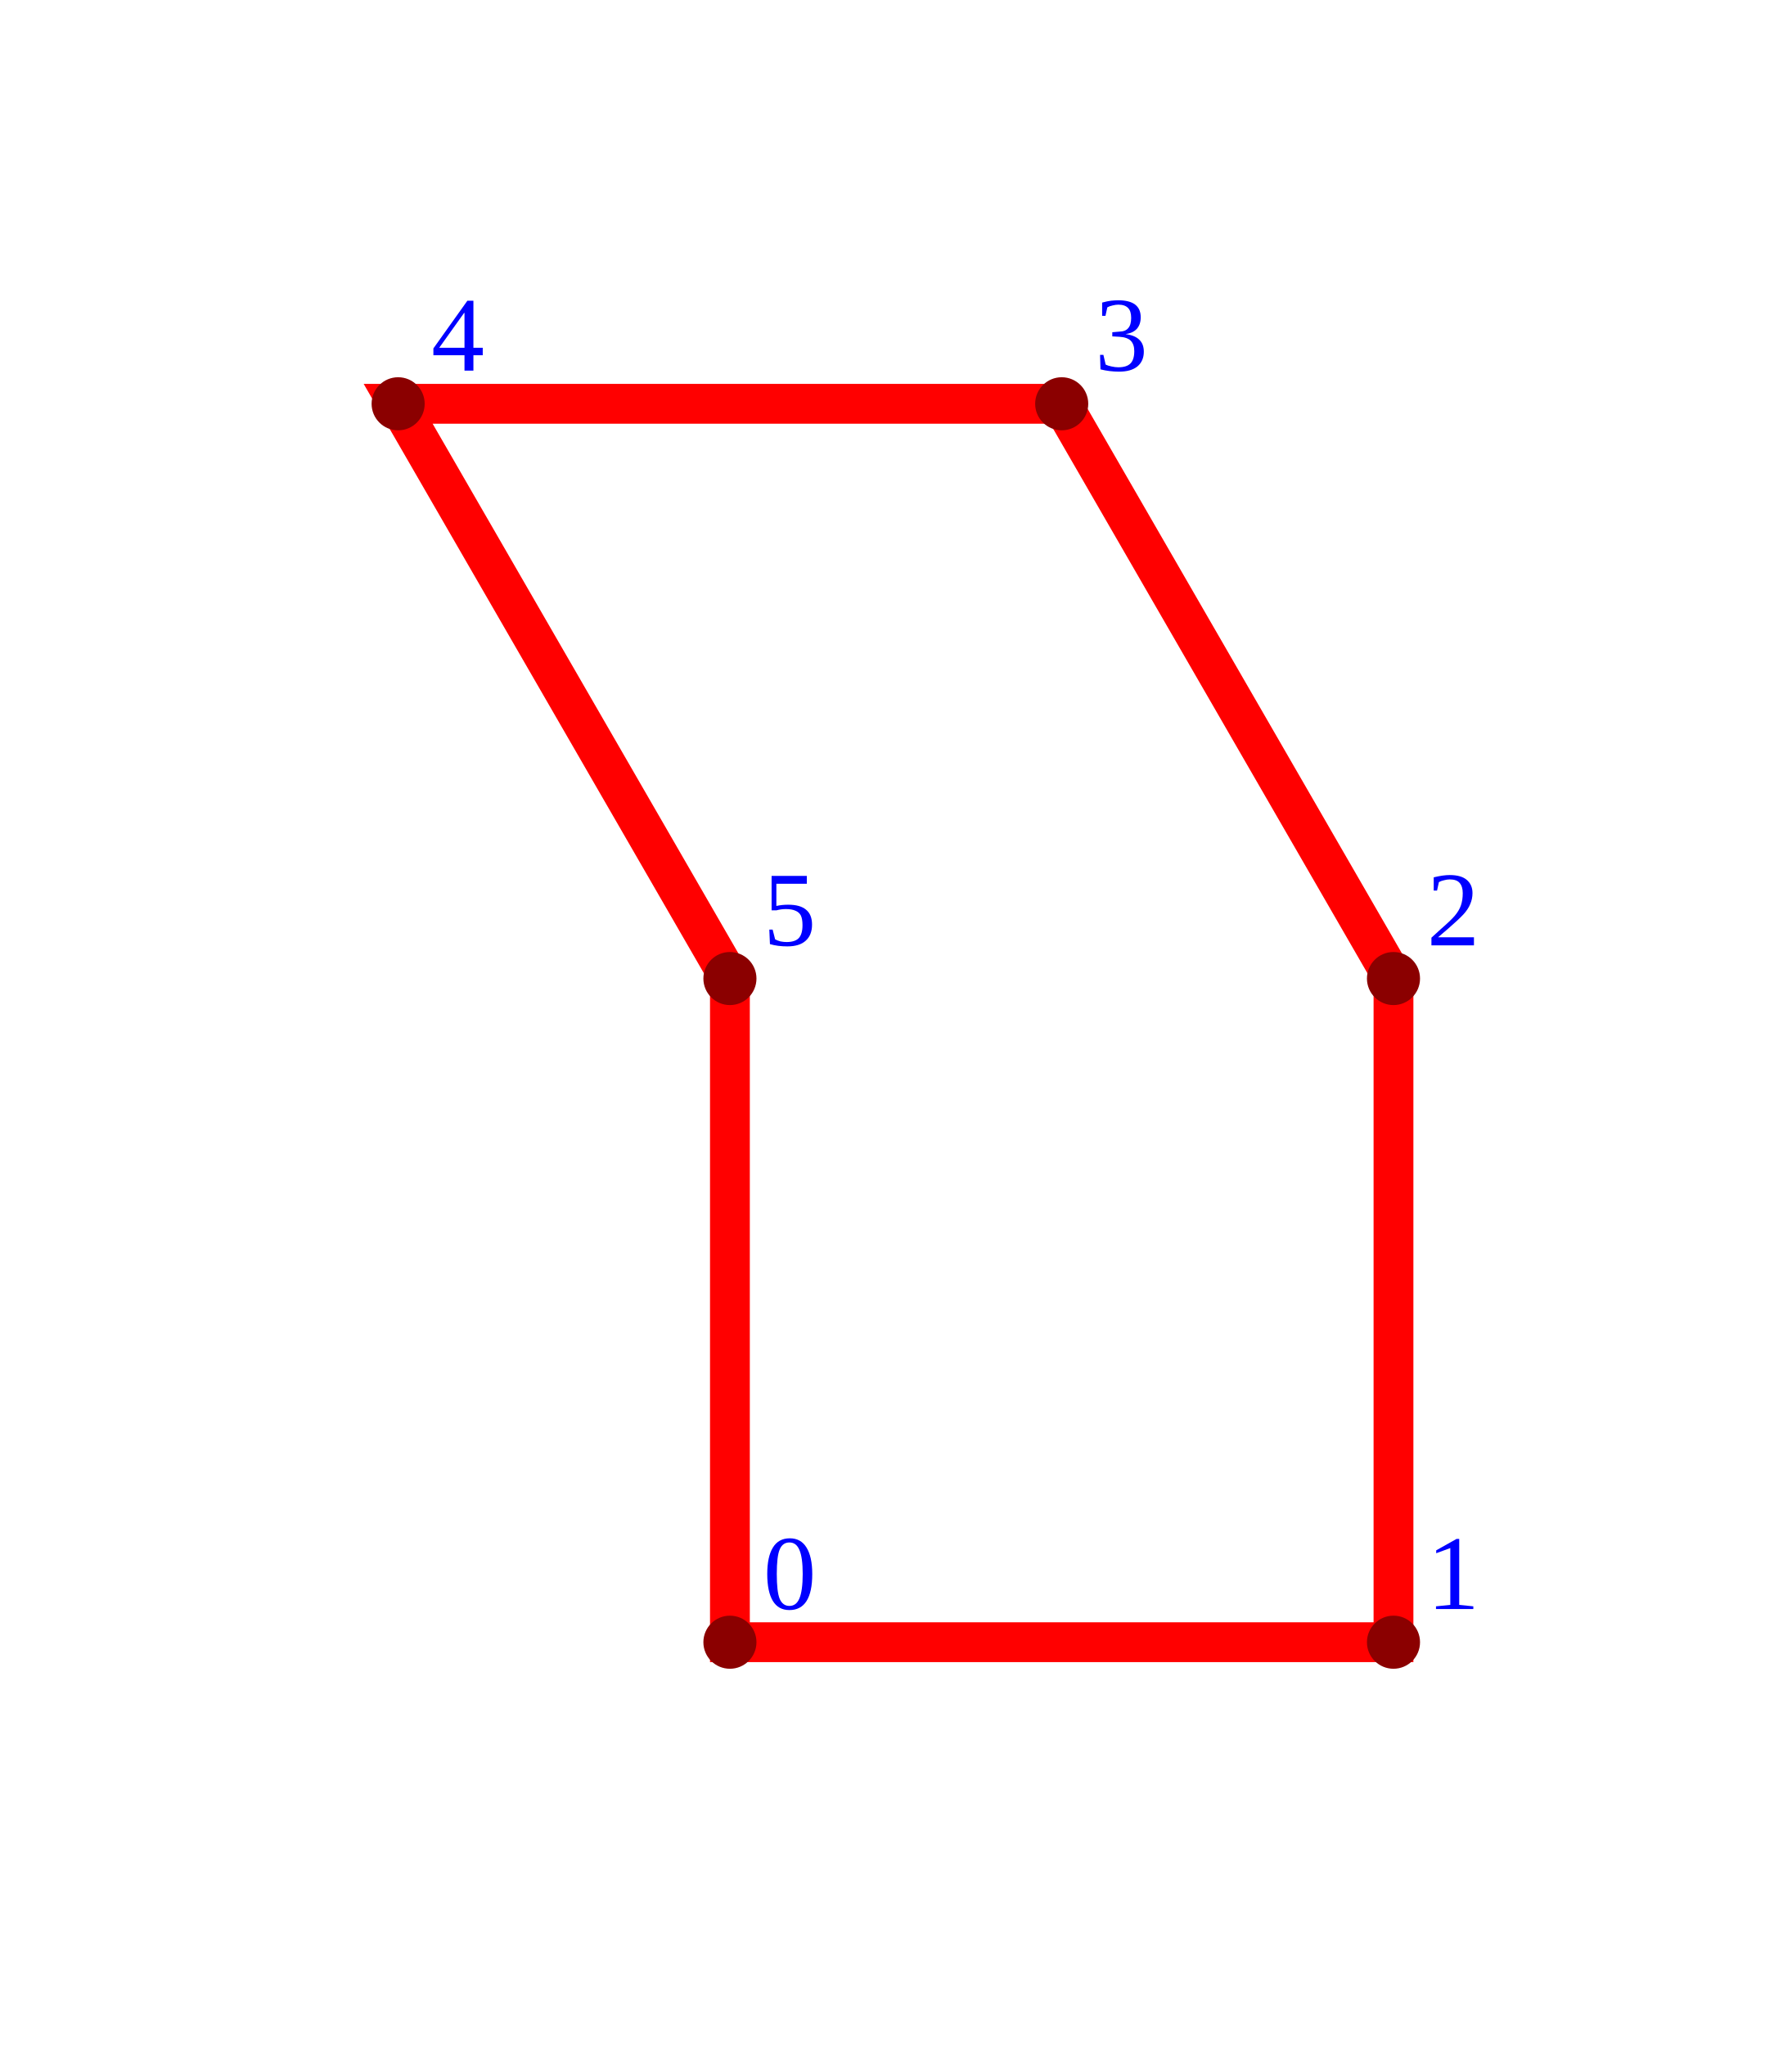
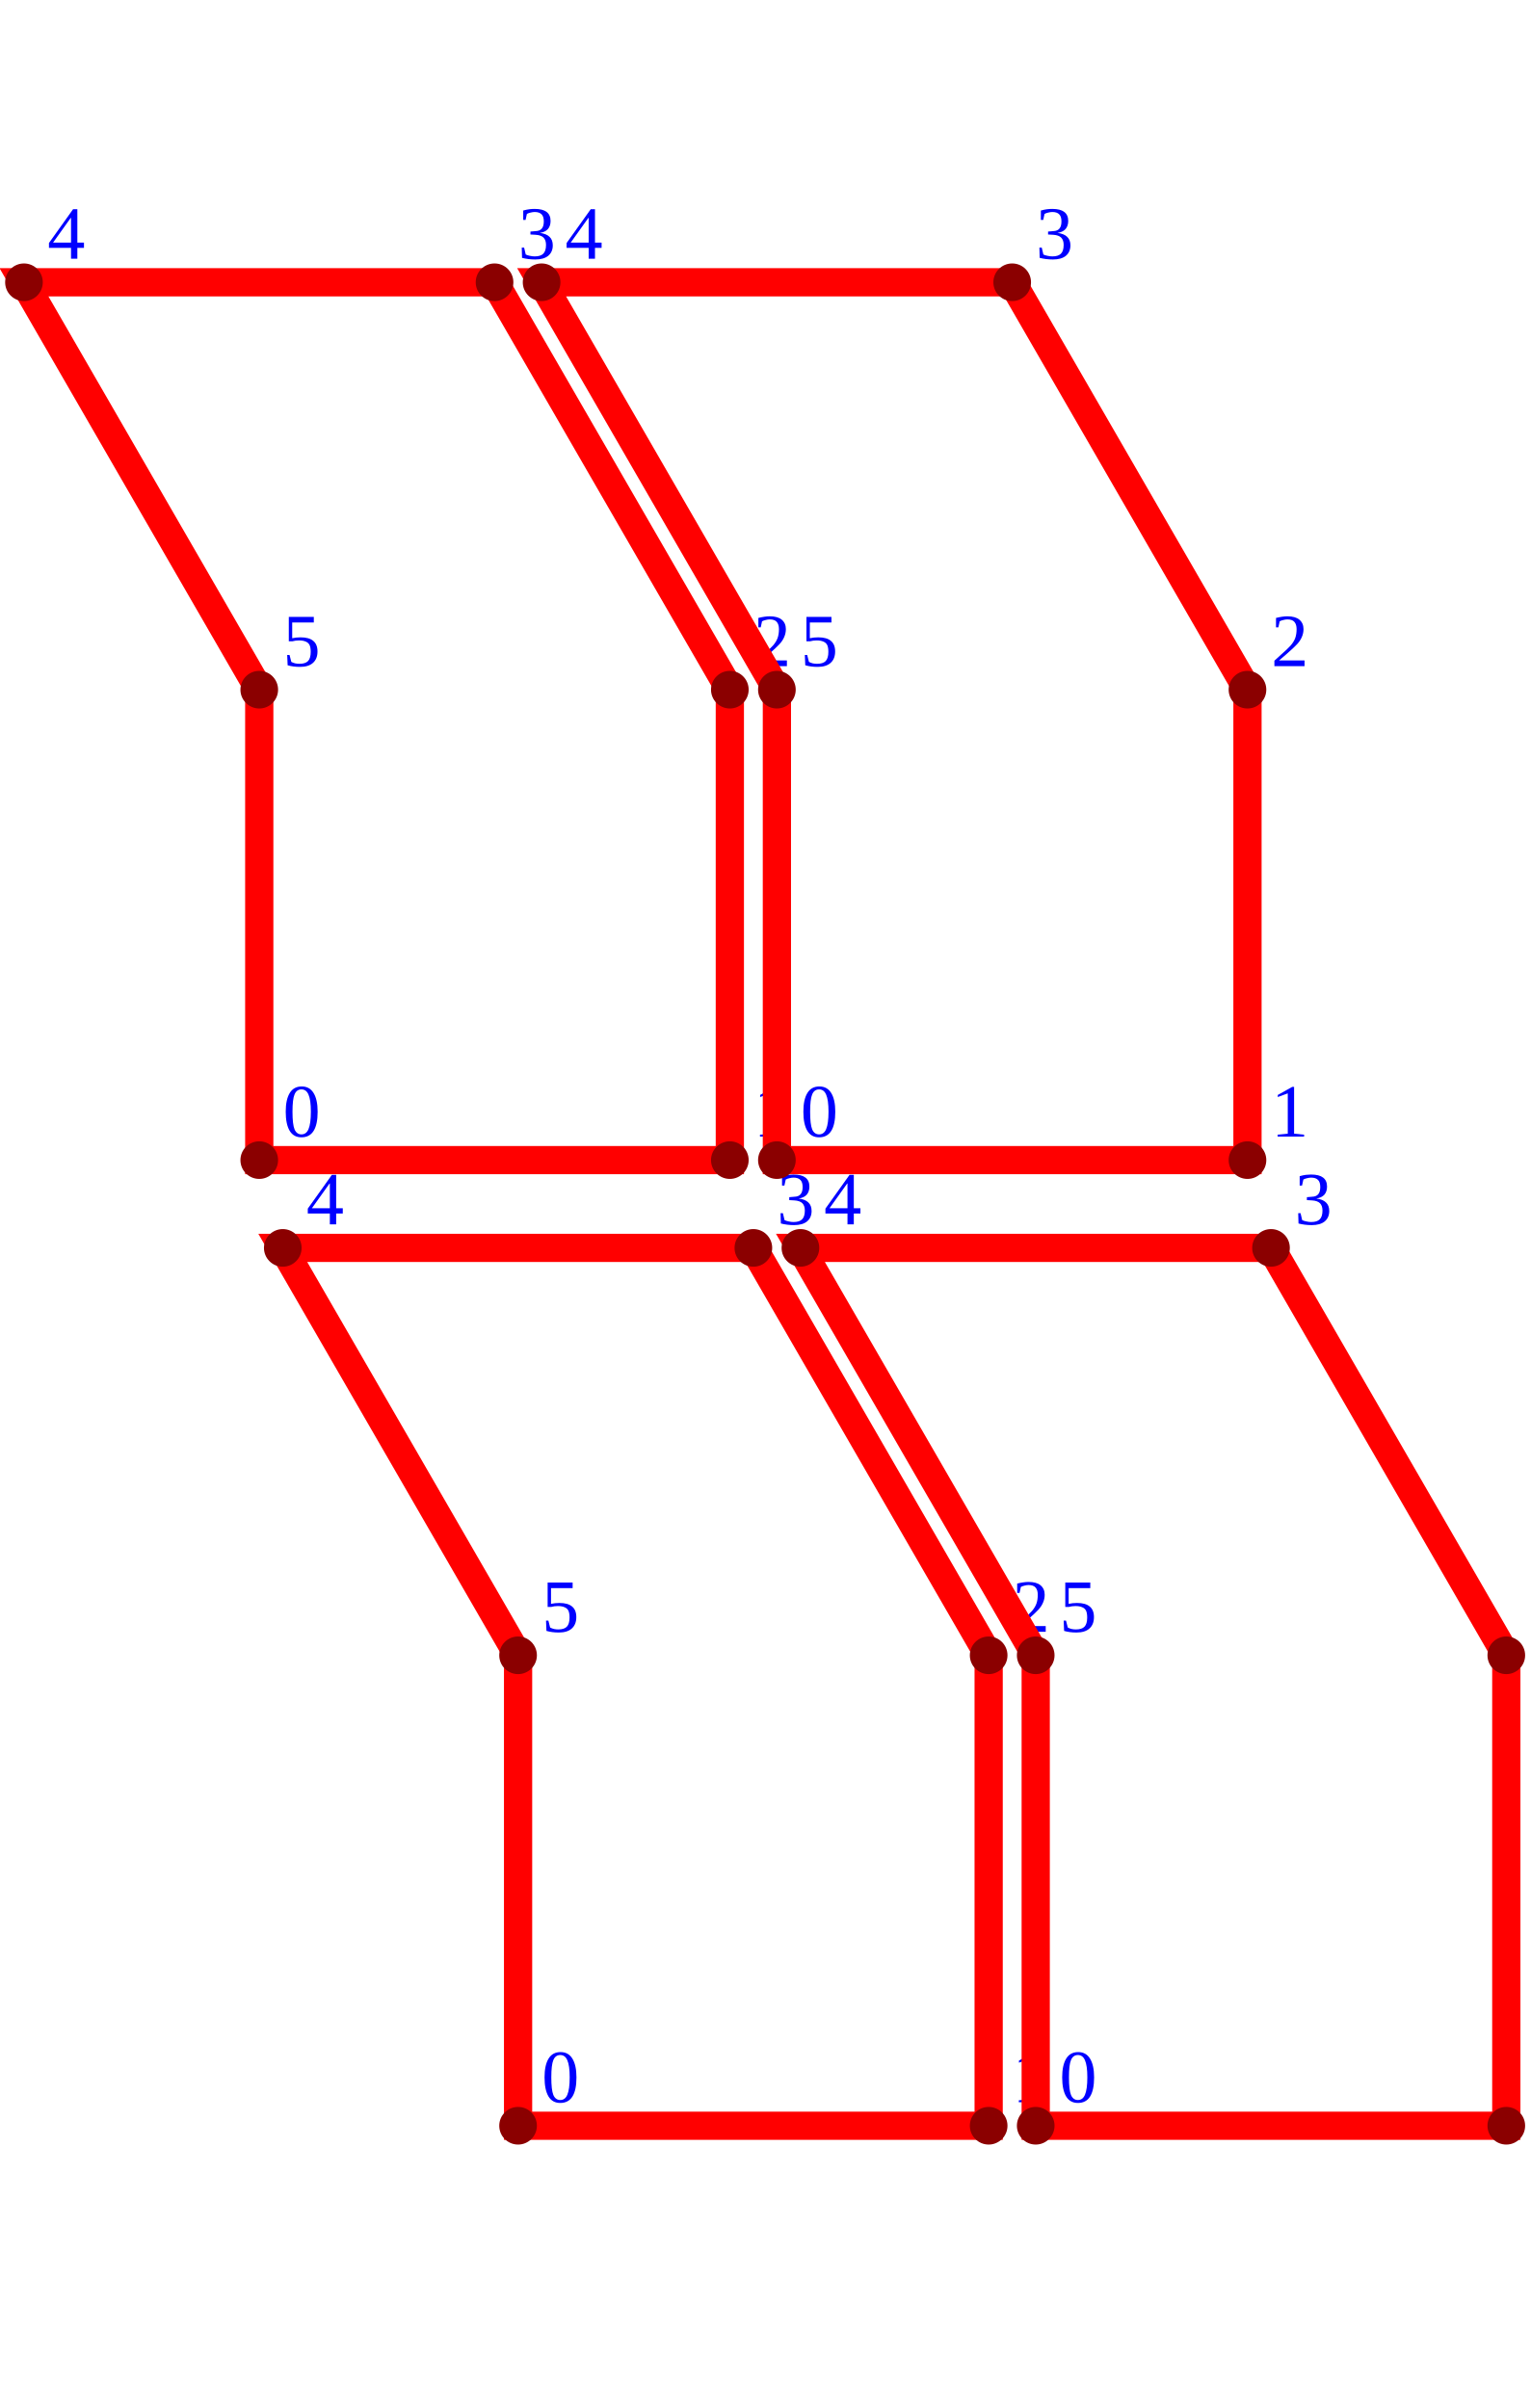
- <svg xmlns="http://www.w3.org/2000/svg" width="134" height="153" viewBox="-55 -123.301 135 153.301">
+ <svg xmlns="http://www.w3.org/2000/svg" width="162" height="255" viewBox="-55 -225.933 162.5 255.933">
  <g>
-     <g stroke="red" stroke-width="3.0" fill="none">
-       <polygon points="0,0 50,0 50,-50 25,-93.301 -25,-93.301 -0,-50" />
+     <g>
+       <g stroke="red" stroke-width="3.0" fill="none">
+         <polygon points="0,0 50,0 50,-50 25,-93.301 -25,-93.301 -0,-50" />
+       </g>
+       <g fill="darkred">
+         <circle cx="0" cy="0" r="2.0" />
+         <circle cx="50" cy="0" r="2.0" />
+         <circle cx="50" cy="-50" r="2.0" />
+         <circle cx="25" cy="-93.301" r="2.0" />
+         <circle cx="-25" cy="-93.301" r="2.0" />
+         <circle cx="-0" cy="-50" r="2.0" />
+       </g>
+       <g font-size="8" fill="blue">
+         <text x="2.5" y="-2.5">0</text>
+         <text x="52.5" y="-2.5">1</text>
+         <text x="52.5" y="-52.5">2</text>
+         <text x="27.5" y="-95.801">3</text>
+         <text x="-22.5" y="-95.801">4</text>
+         <text x="2.5" y="-52.5">5</text>
+       </g>
    </g>
-     <g fill="darkred">
-       <circle cx="0" cy="0" r="2.0" />
-       <circle cx="50" cy="0" r="2.0" />
-       <circle cx="50" cy="-50" r="2.0" />
-       <circle cx="25" cy="-93.301" r="2.0" />
-       <circle cx="-25" cy="-93.301" r="2.0" />
-       <circle cx="-0" cy="-50" r="2.0" />
+   </g>
+   <g transform="translate(55.00, 0.00)">
+     <g>
+       <g stroke="red" stroke-width="3.0" fill="none">
+         <polygon points="0,0 50,0 50,-50 25,-93.301 -25,-93.301 -0,-50" />
+       </g>
+       <g fill="darkred">
+         <circle cx="0" cy="0" r="2.0" />
+         <circle cx="50" cy="0" r="2.0" />
+         <circle cx="50" cy="-50" r="2.0" />
+         <circle cx="25" cy="-93.301" r="2.0" />
+         <circle cx="-25" cy="-93.301" r="2.0" />
+         <circle cx="-0" cy="-50" r="2.0" />
+       </g>
+       <g font-size="8" fill="blue">
+         <text x="2.5" y="-2.5">0</text>
+         <text x="52.5" y="-2.5">1</text>
+         <text x="52.5" y="-52.5">2</text>
+         <text x="27.5" y="-95.801">3</text>
+         <text x="-22.5" y="-95.801">4</text>
+         <text x="2.5" y="-52.5">5</text>
+       </g>
    </g>
-     <g font-size="8" fill="blue">
-       <text x="2.5" y="-2.5">0</text>
-       <text x="52.5" y="-2.5">1</text>
-       <text x="52.5" y="-52.5">2</text>
-       <text x="27.5" y="-95.801">3</text>
-       <text x="-22.5" y="-95.801">4</text>
-       <text x="2.5" y="-52.5">5</text>
+   </g>
+   <g transform="translate(-27.5, -102.6314)">
+     <g>
+       <g stroke="red" stroke-width="3.0" fill="none">
+         <polygon points="0,0 50,0 50,-50 25,-93.301 -25,-93.301 -0,-50" />
+       </g>
+       <g fill="darkred">
+         <circle cx="0" cy="0" r="2.0" />
+         <circle cx="50" cy="0" r="2.0" />
+         <circle cx="50" cy="-50" r="2.0" />
+         <circle cx="25" cy="-93.301" r="2.0" />
+         <circle cx="-25" cy="-93.301" r="2.0" />
+         <circle cx="-0" cy="-50" r="2.0" />
+       </g>
+       <g font-size="8" fill="blue">
+         <text x="2.5" y="-2.5">0</text>
+         <text x="52.5" y="-2.5">1</text>
+         <text x="52.5" y="-52.5">2</text>
+         <text x="27.5" y="-95.801">3</text>
+         <text x="-22.5" y="-95.801">4</text>
+         <text x="2.5" y="-52.5">5</text>
+       </g>
+     </g>
+   </g>
+   <g transform="translate(27.5, -102.6314)">
+     <g>
+       <g stroke="red" stroke-width="3.0" fill="none">
+         <polygon points="0,0 50,0 50,-50 25,-93.301 -25,-93.301 -0,-50" />
+       </g>
+       <g fill="darkred">
+         <circle cx="0" cy="0" r="2.0" />
+         <circle cx="50" cy="0" r="2.0" />
+         <circle cx="50" cy="-50" r="2.0" />
+         <circle cx="25" cy="-93.301" r="2.0" />
+         <circle cx="-25" cy="-93.301" r="2.0" />
+         <circle cx="-0" cy="-50" r="2.0" />
+       </g>
+       <g font-size="8" fill="blue">
+         <text x="2.5" y="-2.5">0</text>
+         <text x="52.5" y="-2.5">1</text>
+         <text x="52.5" y="-52.5">2</text>
+         <text x="27.5" y="-95.801">3</text>
+         <text x="-22.5" y="-95.801">4</text>
+         <text x="2.5" y="-52.5">5</text>
+       </g>
    </g>
  </g>
</svg>
